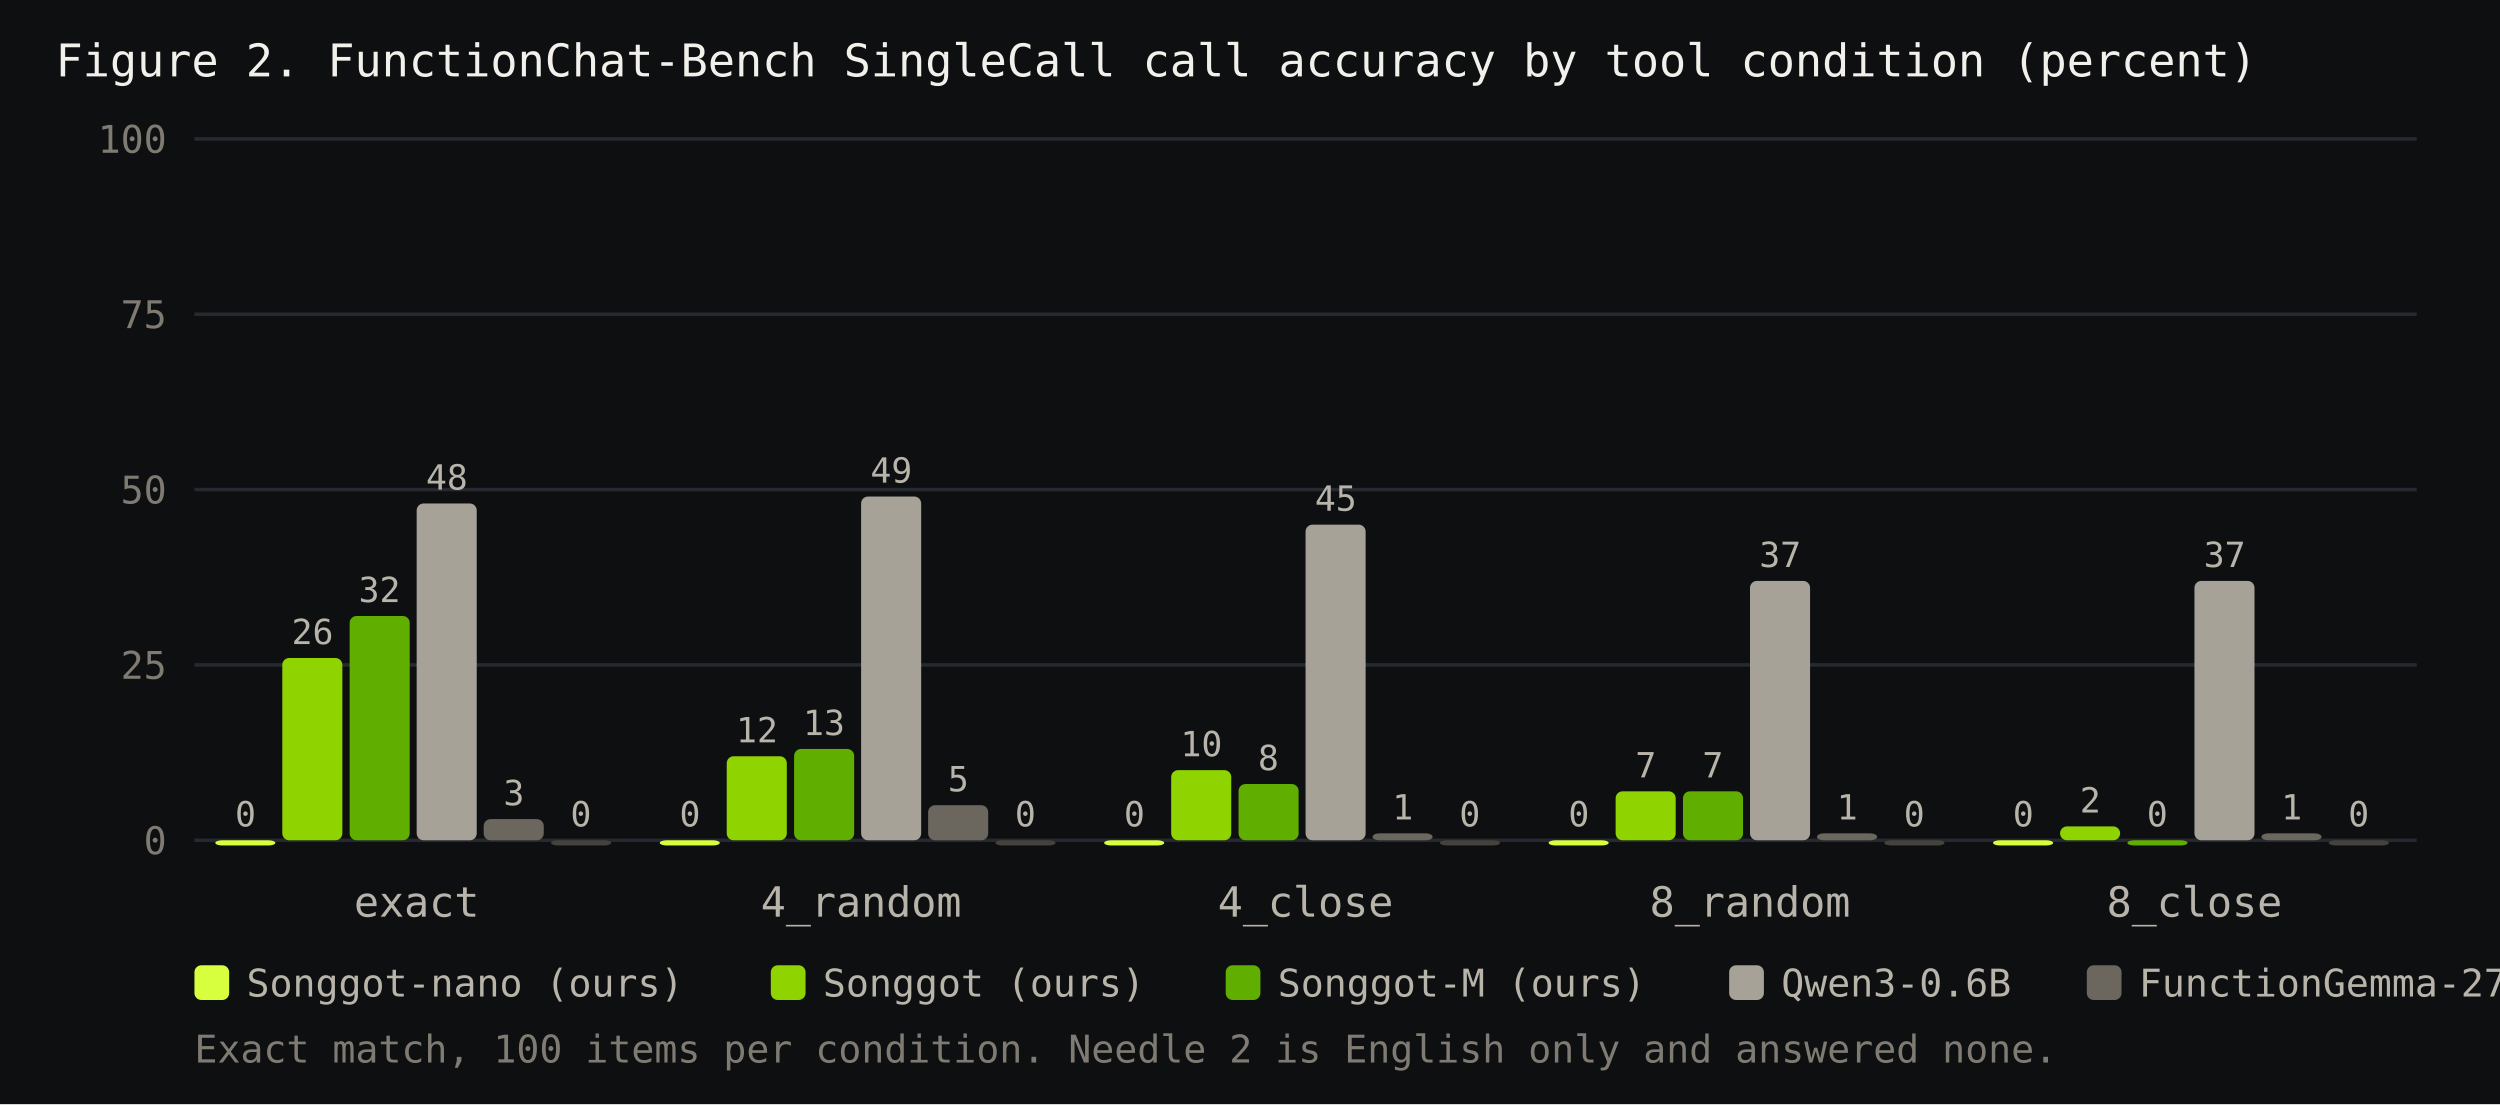
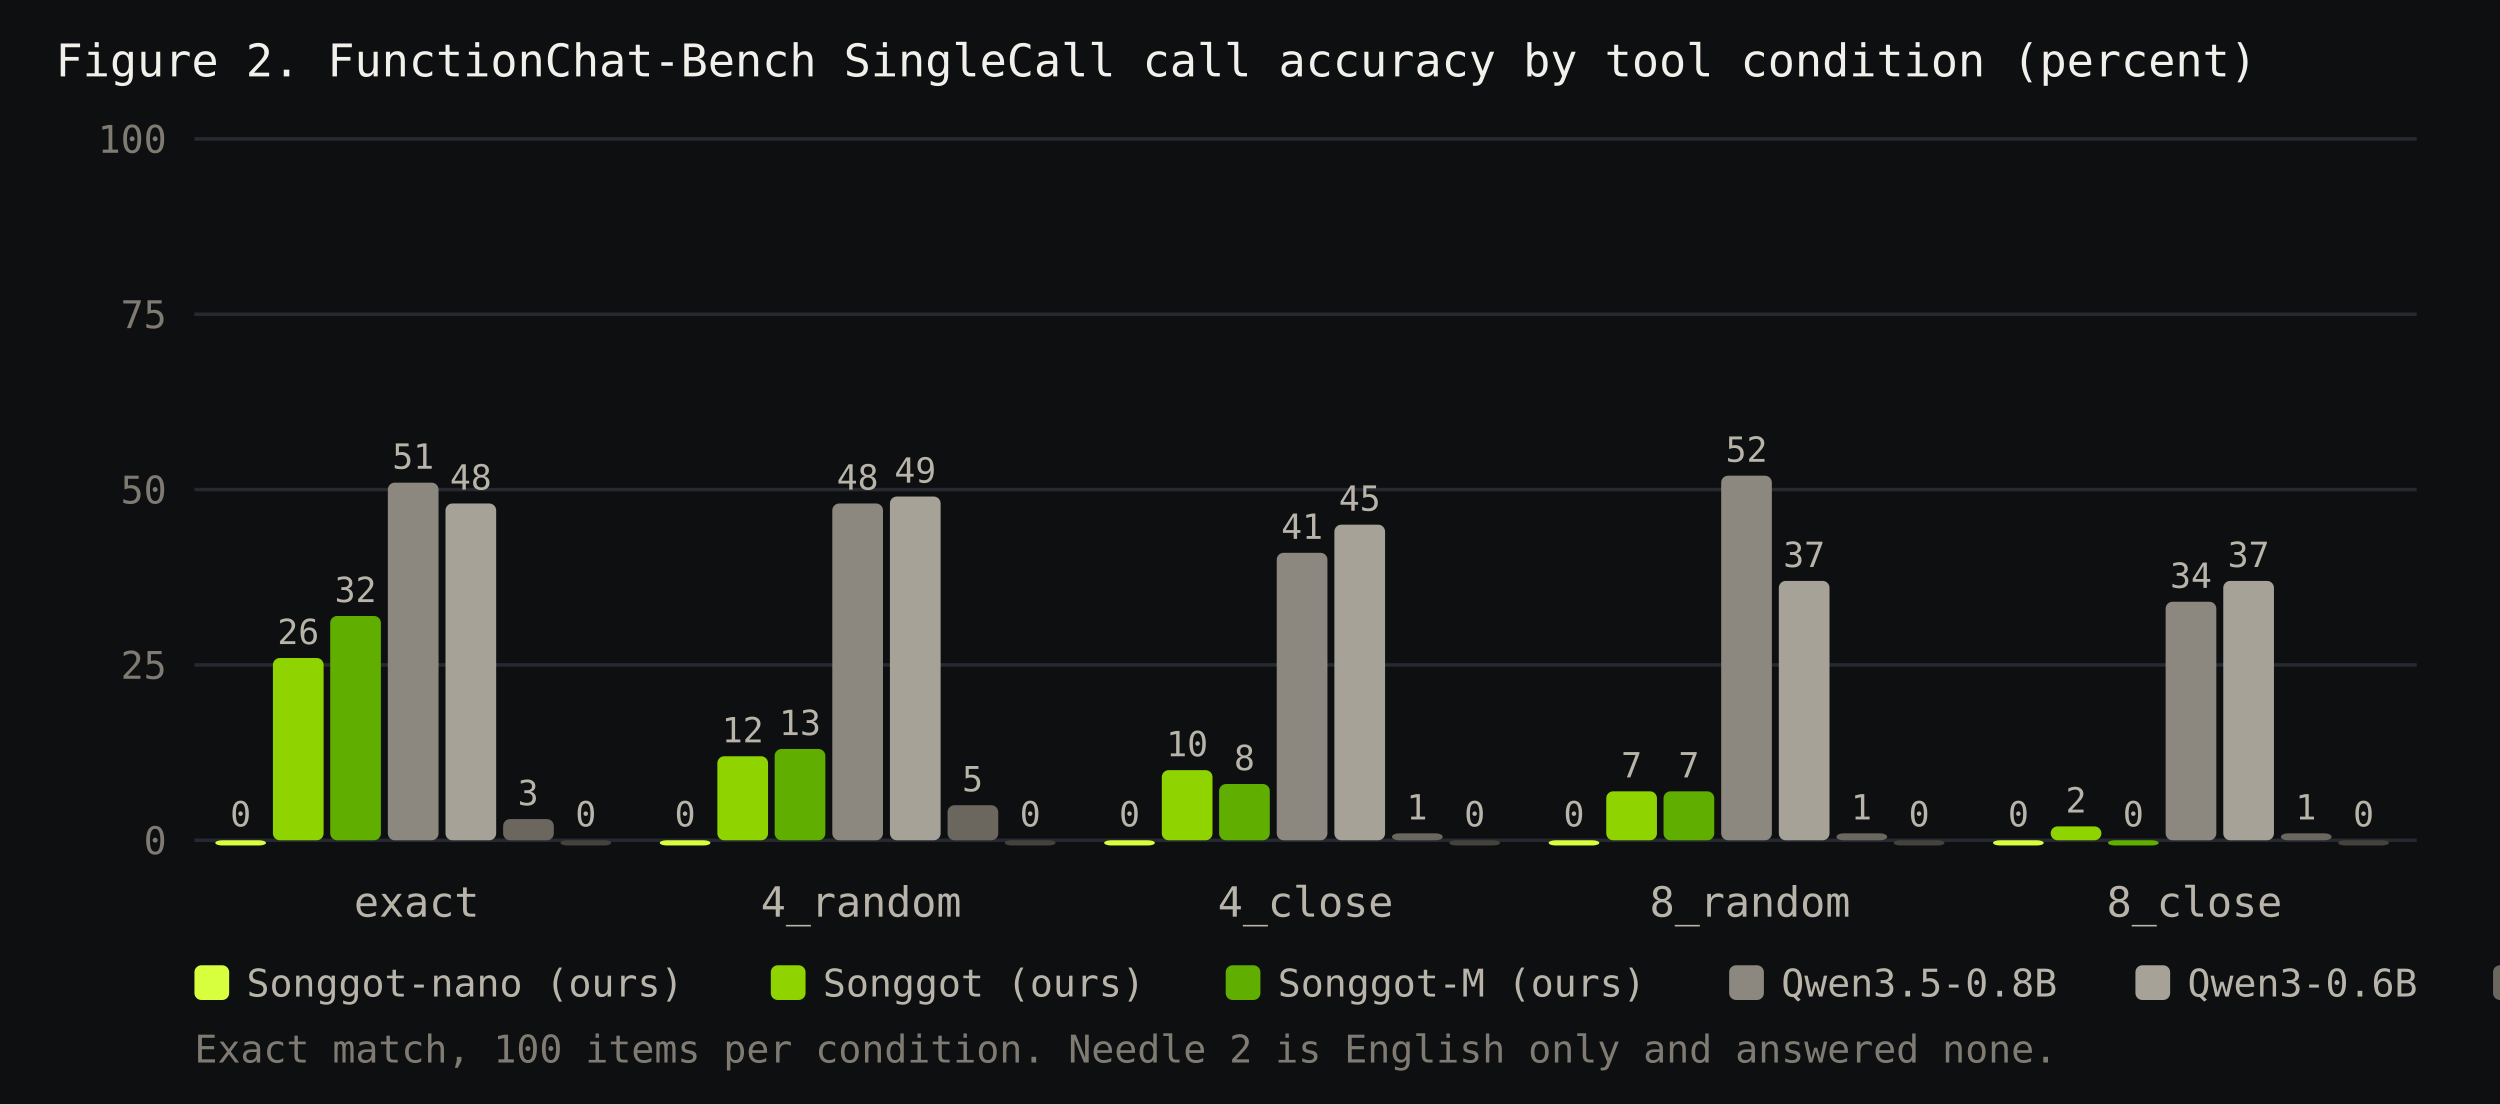
<svg xmlns="http://www.w3.org/2000/svg" viewBox="0 0 720 318" width="100%" role="img" aria-label="Figure 2. FunctionChat-Bench SingleCall call accuracy by tool condition (percent)" font-family="IBM Plex Mono, Menlo, monospace" font-size="12">
  <rect width="720" height="318" fill="#0e0f11" />
  <text x="16" y="22" fill="#f2f0ea" font-size="13" font-weight="500">Figure 2. FunctionChat-Bench SingleCall call accuracy by tool condition (percent)</text>
  <line x1="56" x2="696" y1="242.0" y2="242.0" stroke="#262a30" />
  <text x="48" y="246.0" fill="#7f7b72" text-anchor="end" font-size="11">0</text>
  <line x1="56" x2="696" y1="191.5" y2="191.5" stroke="#262a30" />
  <text x="48" y="195.5" fill="#7f7b72" text-anchor="end" font-size="11">25</text>
  <line x1="56" x2="696" y1="141.0" y2="141.0" stroke="#262a30" />
  <text x="48" y="145.0" fill="#7f7b72" text-anchor="end" font-size="11">50</text>
  <line x1="56" x2="696" y1="90.5" y2="90.5" stroke="#262a30" />
  <text x="48" y="94.5" fill="#7f7b72" text-anchor="end" font-size="11">75</text>
  <line x1="56" x2="696" y1="40.0" y2="40.0" stroke="#262a30" />
  <text x="48" y="44.0" fill="#7f7b72" text-anchor="end" font-size="11">100</text>
-   <rect x="62.0" y="242.0" width="17.3" height="1.5" rx="2" fill="#d8ff3d" />
-   <text x="70.7" y="238.0" fill="#b8b4aa" text-anchor="middle" font-size="10">0</text>
-   <rect x="81.3" y="189.5" width="17.3" height="52.5" rx="2" fill="#8fd400" />
-   <text x="90.0" y="185.5" fill="#b8b4aa" text-anchor="middle" font-size="10">26</text>
-   <rect x="100.7" y="177.4" width="17.3" height="64.6" rx="2" fill="#5fae00" />
-   <text x="109.3" y="173.4" fill="#b8b4aa" text-anchor="middle" font-size="10">32</text>
-   <rect x="120.0" y="145.0" width="17.3" height="97.0" rx="2" fill="#a6a298" />
-   <text x="128.7" y="141.0" fill="#b8b4aa" text-anchor="middle" font-size="10">48</text>
-   <rect x="139.3" y="235.9" width="17.3" height="6.1" rx="2" fill="#6b675f" />
-   <text x="148.0" y="231.9" fill="#b8b4aa" text-anchor="middle" font-size="10">3</text>
-   <rect x="158.7" y="242.0" width="17.3" height="1.5" rx="2" fill="#45423c" />
-   <text x="167.3" y="238.0" fill="#b8b4aa" text-anchor="middle" font-size="10">0</text>
+   <rect x="62.0" y="242.0" width="14.6" height="1.5" rx="2" fill="#d8ff3d" />
+   <text x="69.3" y="238.0" fill="#b8b4aa" text-anchor="middle" font-size="10">0</text>
+   <rect x="78.6" y="189.5" width="14.6" height="52.5" rx="2" fill="#8fd400" />
+   <text x="85.9" y="185.5" fill="#b8b4aa" text-anchor="middle" font-size="10">26</text>
+   <rect x="95.1" y="177.4" width="14.6" height="64.6" rx="2" fill="#5fae00" />
+   <text x="102.4" y="173.4" fill="#b8b4aa" text-anchor="middle" font-size="10">32</text>
+   <rect x="111.7" y="139.0" width="14.6" height="103.0" rx="2" fill="#8c887f" />
+   <text x="119.0" y="135.0" fill="#b8b4aa" text-anchor="middle" font-size="10">51</text>
+   <rect x="128.3" y="145.0" width="14.6" height="97.0" rx="2" fill="#a6a298" />
+   <text x="135.6" y="141.0" fill="#b8b4aa" text-anchor="middle" font-size="10">48</text>
+   <rect x="144.9" y="235.9" width="14.6" height="6.1" rx="2" fill="#6b675f" />
+   <text x="152.1" y="231.9" fill="#b8b4aa" text-anchor="middle" font-size="10">3</text>
+   <rect x="161.4" y="242.0" width="14.6" height="1.5" rx="2" fill="#45423c" />
+   <text x="168.7" y="238.0" fill="#b8b4aa" text-anchor="middle" font-size="10">0</text>
  <text x="120.0" y="264" fill="#b8b4aa" text-anchor="middle">exact</text>
-   <rect x="190.0" y="242.0" width="17.3" height="1.5" rx="2" fill="#d8ff3d" />
-   <text x="198.7" y="238.0" fill="#b8b4aa" text-anchor="middle" font-size="10">0</text>
-   <rect x="209.3" y="217.8" width="17.3" height="24.2" rx="2" fill="#8fd400" />
-   <text x="218.0" y="213.8" fill="#b8b4aa" text-anchor="middle" font-size="10">12</text>
-   <rect x="228.7" y="215.7" width="17.3" height="26.3" rx="2" fill="#5fae00" />
-   <text x="237.3" y="211.7" fill="#b8b4aa" text-anchor="middle" font-size="10">13</text>
-   <rect x="248.0" y="143.0" width="17.3" height="99.0" rx="2" fill="#a6a298" />
-   <text x="256.7" y="139.0" fill="#b8b4aa" text-anchor="middle" font-size="10">49</text>
-   <rect x="267.3" y="231.9" width="17.3" height="10.1" rx="2" fill="#6b675f" />
-   <text x="276.0" y="227.9" fill="#b8b4aa" text-anchor="middle" font-size="10">5</text>
-   <rect x="286.7" y="242.0" width="17.3" height="1.5" rx="2" fill="#45423c" />
-   <text x="295.3" y="238.0" fill="#b8b4aa" text-anchor="middle" font-size="10">0</text>
+   <rect x="190.0" y="242.0" width="14.6" height="1.5" rx="2" fill="#d8ff3d" />
+   <text x="197.3" y="238.0" fill="#b8b4aa" text-anchor="middle" font-size="10">0</text>
+   <rect x="206.6" y="217.8" width="14.6" height="24.2" rx="2" fill="#8fd400" />
+   <text x="213.9" y="213.8" fill="#b8b4aa" text-anchor="middle" font-size="10">12</text>
+   <rect x="223.1" y="215.7" width="14.6" height="26.3" rx="2" fill="#5fae00" />
+   <text x="230.4" y="211.7" fill="#b8b4aa" text-anchor="middle" font-size="10">13</text>
+   <rect x="239.7" y="145.0" width="14.6" height="97.0" rx="2" fill="#8c887f" />
+   <text x="247.0" y="141.0" fill="#b8b4aa" text-anchor="middle" font-size="10">48</text>
+   <rect x="256.3" y="143.0" width="14.6" height="99.0" rx="2" fill="#a6a298" />
+   <text x="263.6" y="139.0" fill="#b8b4aa" text-anchor="middle" font-size="10">49</text>
+   <rect x="272.9" y="231.9" width="14.6" height="10.1" rx="2" fill="#6b675f" />
+   <text x="280.1" y="227.9" fill="#b8b4aa" text-anchor="middle" font-size="10">5</text>
+   <rect x="289.4" y="242.0" width="14.6" height="1.5" rx="2" fill="#45423c" />
+   <text x="296.7" y="238.0" fill="#b8b4aa" text-anchor="middle" font-size="10">0</text>
  <text x="248.0" y="264" fill="#b8b4aa" text-anchor="middle">4_random</text>
-   <rect x="318.0" y="242.0" width="17.3" height="1.5" rx="2" fill="#d8ff3d" />
-   <text x="326.7" y="238.0" fill="#b8b4aa" text-anchor="middle" font-size="10">0</text>
-   <rect x="337.3" y="221.8" width="17.3" height="20.2" rx="2" fill="#8fd400" />
-   <text x="346.0" y="217.8" fill="#b8b4aa" text-anchor="middle" font-size="10">10</text>
-   <rect x="356.7" y="225.8" width="17.3" height="16.2" rx="2" fill="#5fae00" />
-   <text x="365.3" y="221.8" fill="#b8b4aa" text-anchor="middle" font-size="10">8</text>
-   <rect x="376.0" y="151.1" width="17.3" height="90.9" rx="2" fill="#a6a298" />
-   <text x="384.7" y="147.1" fill="#b8b4aa" text-anchor="middle" font-size="10">45</text>
-   <rect x="395.3" y="240.0" width="17.3" height="2.0" rx="2" fill="#6b675f" />
-   <text x="404.0" y="236.0" fill="#b8b4aa" text-anchor="middle" font-size="10">1</text>
-   <rect x="414.7" y="242.0" width="17.3" height="1.5" rx="2" fill="#45423c" />
-   <text x="423.3" y="238.0" fill="#b8b4aa" text-anchor="middle" font-size="10">0</text>
+   <rect x="318.0" y="242.0" width="14.6" height="1.5" rx="2" fill="#d8ff3d" />
+   <text x="325.3" y="238.0" fill="#b8b4aa" text-anchor="middle" font-size="10">0</text>
+   <rect x="334.6" y="221.8" width="14.6" height="20.2" rx="2" fill="#8fd400" />
+   <text x="341.9" y="217.8" fill="#b8b4aa" text-anchor="middle" font-size="10">10</text>
+   <rect x="351.1" y="225.8" width="14.6" height="16.2" rx="2" fill="#5fae00" />
+   <text x="358.4" y="221.8" fill="#b8b4aa" text-anchor="middle" font-size="10">8</text>
+   <rect x="367.7" y="159.2" width="14.6" height="82.8" rx="2" fill="#8c887f" />
+   <text x="375.0" y="155.2" fill="#b8b4aa" text-anchor="middle" font-size="10">41</text>
+   <rect x="384.3" y="151.1" width="14.6" height="90.9" rx="2" fill="#a6a298" />
+   <text x="391.6" y="147.1" fill="#b8b4aa" text-anchor="middle" font-size="10">45</text>
+   <rect x="400.9" y="240.0" width="14.6" height="2.0" rx="2" fill="#6b675f" />
+   <text x="408.1" y="236.0" fill="#b8b4aa" text-anchor="middle" font-size="10">1</text>
+   <rect x="417.4" y="242.0" width="14.6" height="1.5" rx="2" fill="#45423c" />
+   <text x="424.7" y="238.0" fill="#b8b4aa" text-anchor="middle" font-size="10">0</text>
  <text x="376.0" y="264" fill="#b8b4aa" text-anchor="middle">4_close</text>
-   <rect x="446.0" y="242.0" width="17.3" height="1.5" rx="2" fill="#d8ff3d" />
-   <text x="454.7" y="238.0" fill="#b8b4aa" text-anchor="middle" font-size="10">0</text>
-   <rect x="465.3" y="227.9" width="17.3" height="14.1" rx="2" fill="#8fd400" />
-   <text x="474.0" y="223.9" fill="#b8b4aa" text-anchor="middle" font-size="10">7</text>
-   <rect x="484.7" y="227.9" width="17.3" height="14.1" rx="2" fill="#5fae00" />
-   <text x="493.3" y="223.9" fill="#b8b4aa" text-anchor="middle" font-size="10">7</text>
-   <rect x="504.0" y="167.3" width="17.3" height="74.7" rx="2" fill="#a6a298" />
-   <text x="512.7" y="163.3" fill="#b8b4aa" text-anchor="middle" font-size="10">37</text>
-   <rect x="523.3" y="240.0" width="17.3" height="2.0" rx="2" fill="#6b675f" />
-   <text x="532.0" y="236.0" fill="#b8b4aa" text-anchor="middle" font-size="10">1</text>
-   <rect x="542.7" y="242.0" width="17.3" height="1.5" rx="2" fill="#45423c" />
-   <text x="551.3" y="238.0" fill="#b8b4aa" text-anchor="middle" font-size="10">0</text>
+   <rect x="446.0" y="242.0" width="14.6" height="1.5" rx="2" fill="#d8ff3d" />
+   <text x="453.3" y="238.0" fill="#b8b4aa" text-anchor="middle" font-size="10">0</text>
+   <rect x="462.6" y="227.9" width="14.6" height="14.1" rx="2" fill="#8fd400" />
+   <text x="469.9" y="223.9" fill="#b8b4aa" text-anchor="middle" font-size="10">7</text>
+   <rect x="479.1" y="227.9" width="14.6" height="14.1" rx="2" fill="#5fae00" />
+   <text x="486.4" y="223.9" fill="#b8b4aa" text-anchor="middle" font-size="10">7</text>
+   <rect x="495.7" y="137.0" width="14.6" height="105.0" rx="2" fill="#8c887f" />
+   <text x="503.0" y="133.0" fill="#b8b4aa" text-anchor="middle" font-size="10">52</text>
+   <rect x="512.3" y="167.3" width="14.6" height="74.7" rx="2" fill="#a6a298" />
+   <text x="519.6" y="163.3" fill="#b8b4aa" text-anchor="middle" font-size="10">37</text>
+   <rect x="528.9" y="240.0" width="14.6" height="2.0" rx="2" fill="#6b675f" />
+   <text x="536.1" y="236.0" fill="#b8b4aa" text-anchor="middle" font-size="10">1</text>
+   <rect x="545.4" y="242.0" width="14.6" height="1.5" rx="2" fill="#45423c" />
+   <text x="552.7" y="238.0" fill="#b8b4aa" text-anchor="middle" font-size="10">0</text>
  <text x="504.0" y="264" fill="#b8b4aa" text-anchor="middle">8_random</text>
-   <rect x="574.0" y="242.0" width="17.3" height="1.5" rx="2" fill="#d8ff3d" />
-   <text x="582.7" y="238.0" fill="#b8b4aa" text-anchor="middle" font-size="10">0</text>
-   <rect x="593.3" y="238.0" width="17.3" height="4.0" rx="2" fill="#8fd400" />
-   <text x="602.0" y="234.0" fill="#b8b4aa" text-anchor="middle" font-size="10">2</text>
-   <rect x="612.7" y="242.0" width="17.3" height="1.5" rx="2" fill="#5fae00" />
-   <text x="621.3" y="238.0" fill="#b8b4aa" text-anchor="middle" font-size="10">0</text>
-   <rect x="632.0" y="167.3" width="17.3" height="74.7" rx="2" fill="#a6a298" />
-   <text x="640.7" y="163.3" fill="#b8b4aa" text-anchor="middle" font-size="10">37</text>
-   <rect x="651.3" y="240.0" width="17.3" height="2.0" rx="2" fill="#6b675f" />
-   <text x="660.0" y="236.0" fill="#b8b4aa" text-anchor="middle" font-size="10">1</text>
-   <rect x="670.7" y="242.0" width="17.3" height="1.5" rx="2" fill="#45423c" />
-   <text x="679.3" y="238.0" fill="#b8b4aa" text-anchor="middle" font-size="10">0</text>
+   <rect x="574.0" y="242.0" width="14.6" height="1.5" rx="2" fill="#d8ff3d" />
+   <text x="581.3" y="238.0" fill="#b8b4aa" text-anchor="middle" font-size="10">0</text>
+   <rect x="590.6" y="238.0" width="14.6" height="4.0" rx="2" fill="#8fd400" />
+   <text x="597.9" y="234.0" fill="#b8b4aa" text-anchor="middle" font-size="10">2</text>
+   <rect x="607.1" y="242.0" width="14.6" height="1.5" rx="2" fill="#5fae00" />
+   <text x="614.4" y="238.0" fill="#b8b4aa" text-anchor="middle" font-size="10">0</text>
+   <rect x="623.7" y="173.3" width="14.6" height="68.7" rx="2" fill="#8c887f" />
+   <text x="631.0" y="169.3" fill="#b8b4aa" text-anchor="middle" font-size="10">34</text>
+   <rect x="640.3" y="167.3" width="14.6" height="74.7" rx="2" fill="#a6a298" />
+   <text x="647.6" y="163.3" fill="#b8b4aa" text-anchor="middle" font-size="10">37</text>
+   <rect x="656.9" y="240.0" width="14.6" height="2.0" rx="2" fill="#6b675f" />
+   <text x="664.1" y="236.0" fill="#b8b4aa" text-anchor="middle" font-size="10">1</text>
+   <rect x="673.4" y="242.0" width="14.6" height="1.5" rx="2" fill="#45423c" />
+   <text x="680.7" y="238.0" fill="#b8b4aa" text-anchor="middle" font-size="10">0</text>
  <text x="632.0" y="264" fill="#b8b4aa" text-anchor="middle">8_close</text>
  <rect x="56" y="278" width="10" height="10" rx="2" fill="#d8ff3d" />
  <text x="71" y="287" fill="#b8b4aa" font-size="11">Songgot-nano (ours)</text>
  <rect x="222" y="278" width="10" height="10" rx="2" fill="#8fd400" />
  <text x="237" y="287" fill="#b8b4aa" font-size="11">Songgot (ours)</text>
  <rect x="353" y="278" width="10" height="10" rx="2" fill="#5fae00" />
  <text x="368" y="287" fill="#b8b4aa" font-size="11">Songgot-M (ours)</text>
-   <rect x="498" y="278" width="10" height="10" rx="2" fill="#a6a298" />
-   <text x="513" y="287" fill="#b8b4aa" font-size="11">Qwen3-0.6B</text>
-   <rect x="601" y="278" width="10" height="10" rx="2" fill="#6b675f" />
-   <text x="616" y="287" fill="#b8b4aa" font-size="11">FunctionGemma-270M</text>
-   <rect x="760" y="278" width="10" height="10" rx="2" fill="#45423c" />
-   <text x="775" y="287" fill="#b8b4aa" font-size="11">Needle 2</text>
+   <rect x="498" y="278" width="10" height="10" rx="2" fill="#8c887f" />
+   <text x="513" y="287" fill="#b8b4aa" font-size="11">Qwen3.5-0.8B</text>
+   <rect x="615" y="278" width="10" height="10" rx="2" fill="#a6a298" />
+   <text x="630" y="287" fill="#b8b4aa" font-size="11">Qwen3-0.6B</text>
+   <rect x="718" y="278" width="10" height="10" rx="2" fill="#6b675f" />
+   <text x="733" y="287" fill="#b8b4aa" font-size="11">FunctionGemma-270M</text>
+   <rect x="877" y="278" width="10" height="10" rx="2" fill="#45423c" />
+   <text x="892" y="287" fill="#b8b4aa" font-size="11">Needle 2</text>
  <text x="56" y="306" fill="#7f7b72" font-size="11">Exact match, 100 items per condition. Needle 2 is English only and answered none.</text>
</svg>
